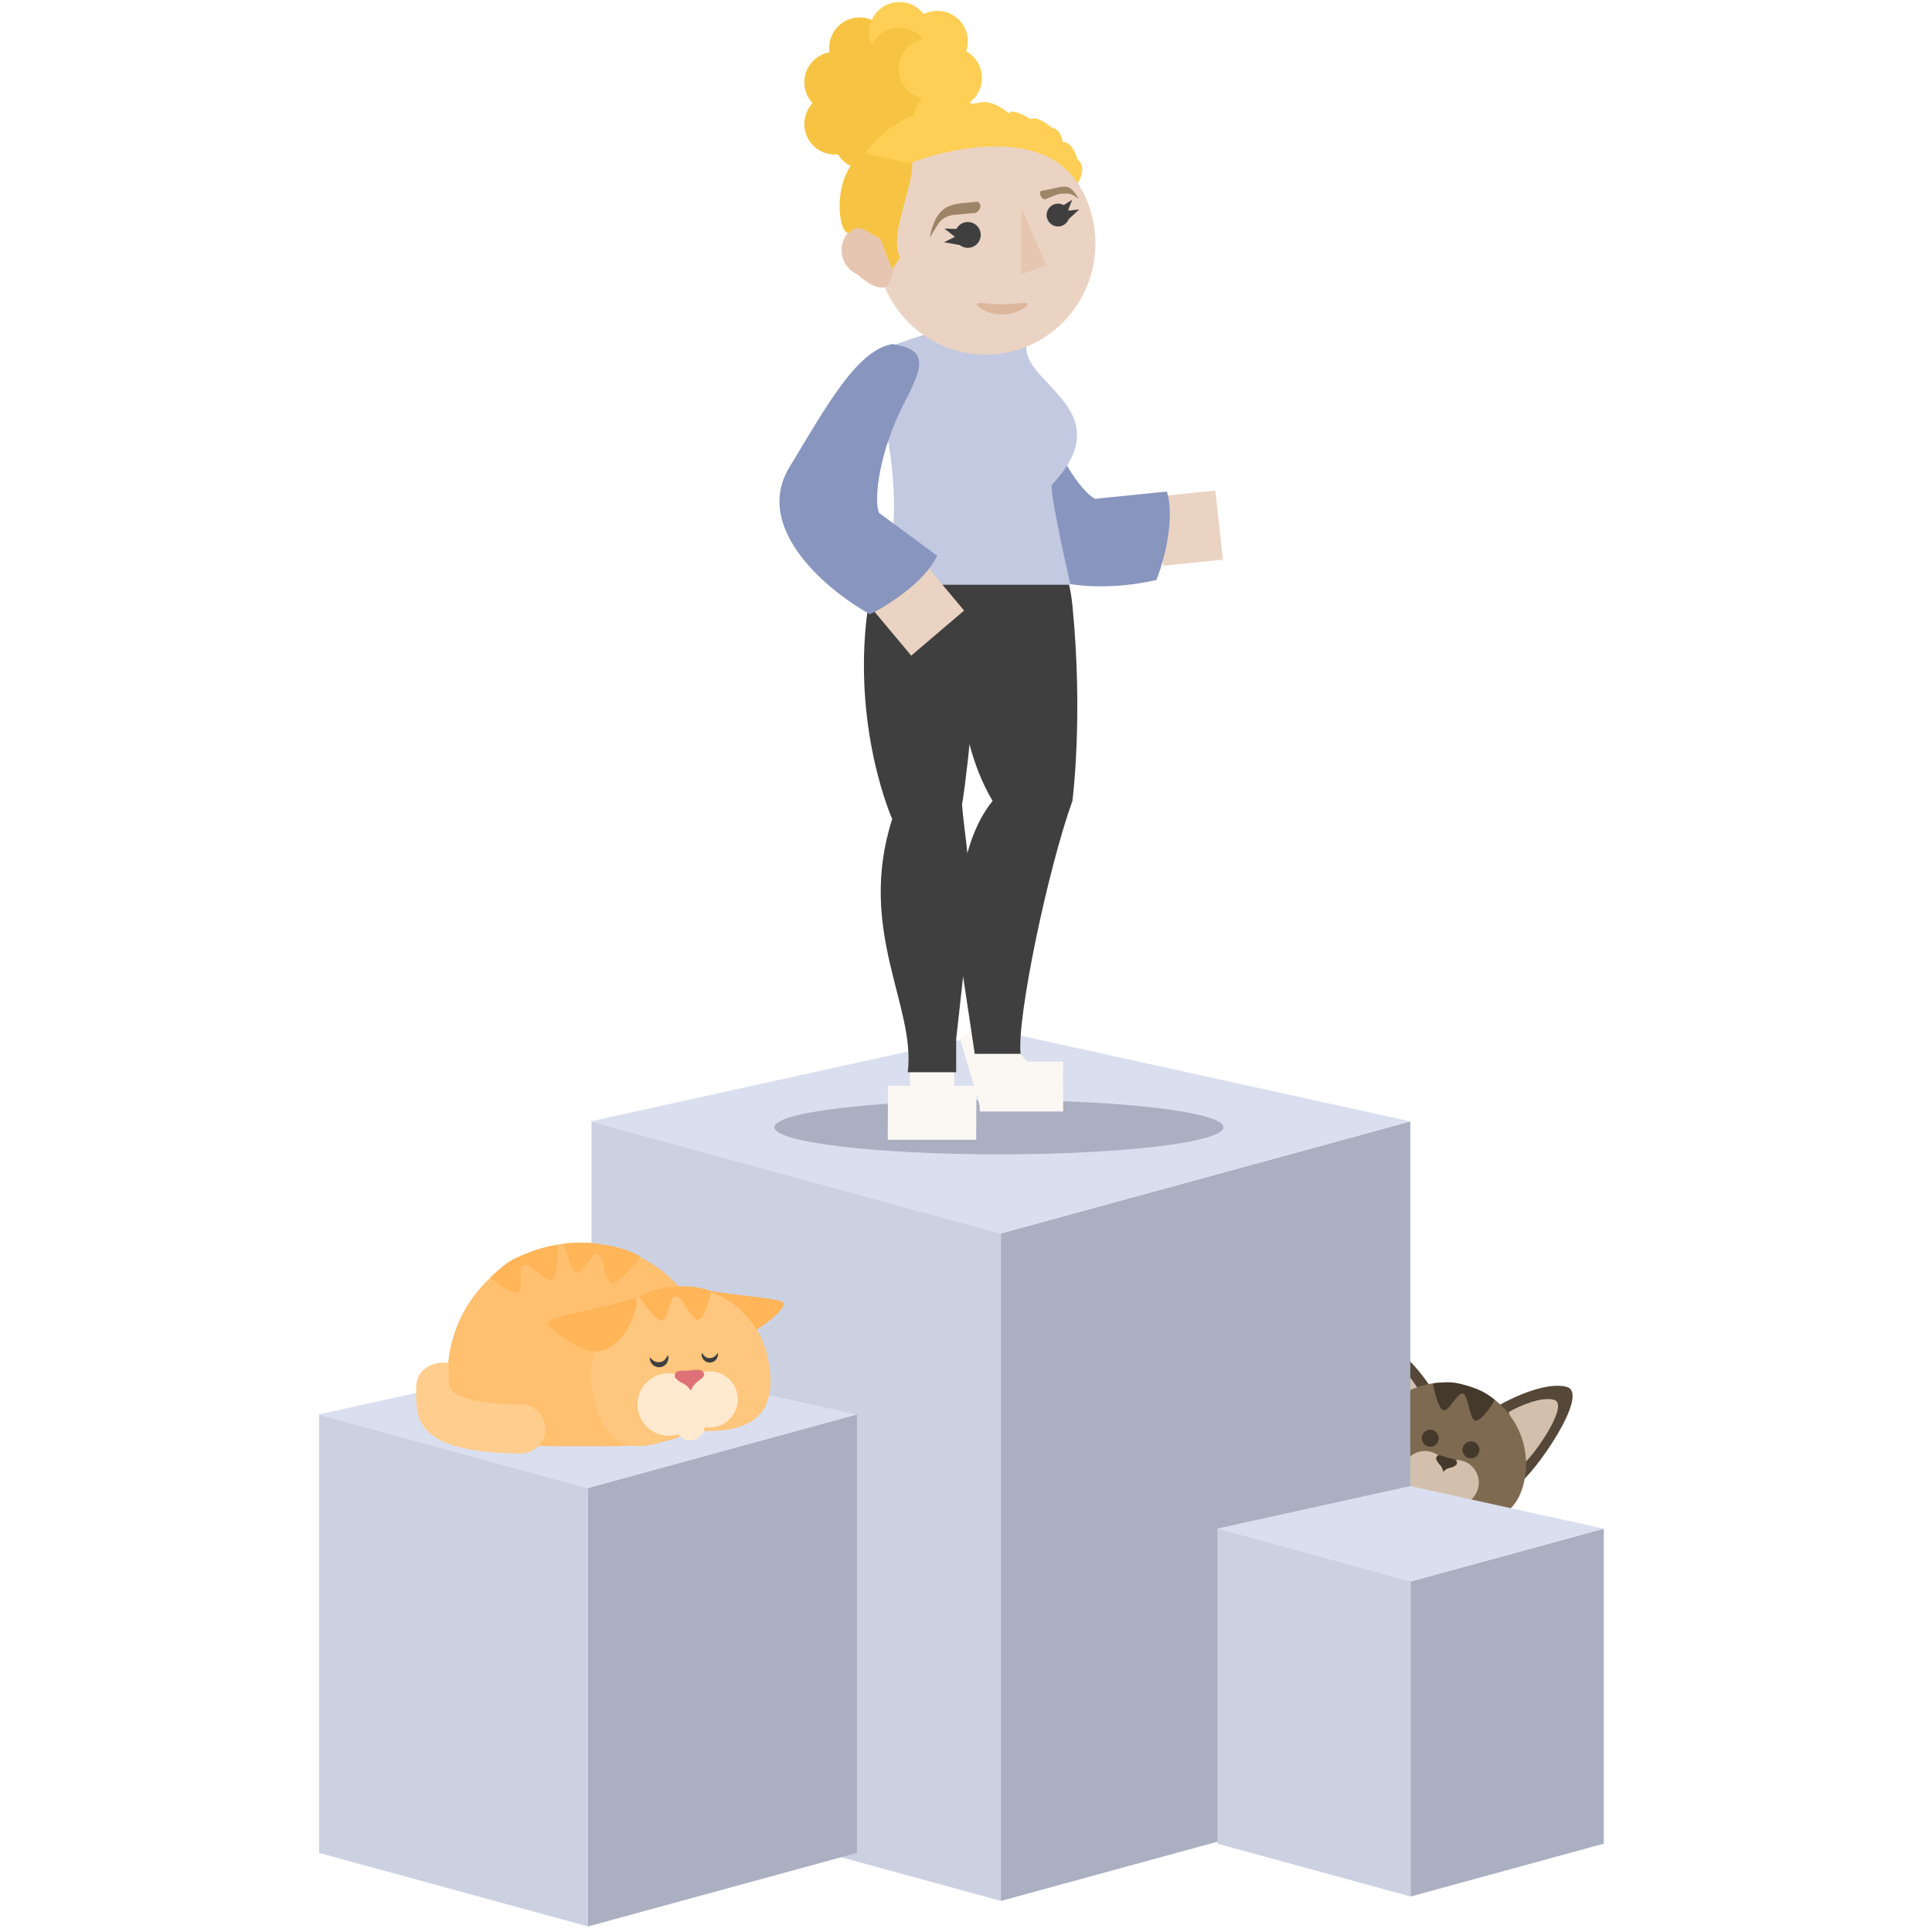
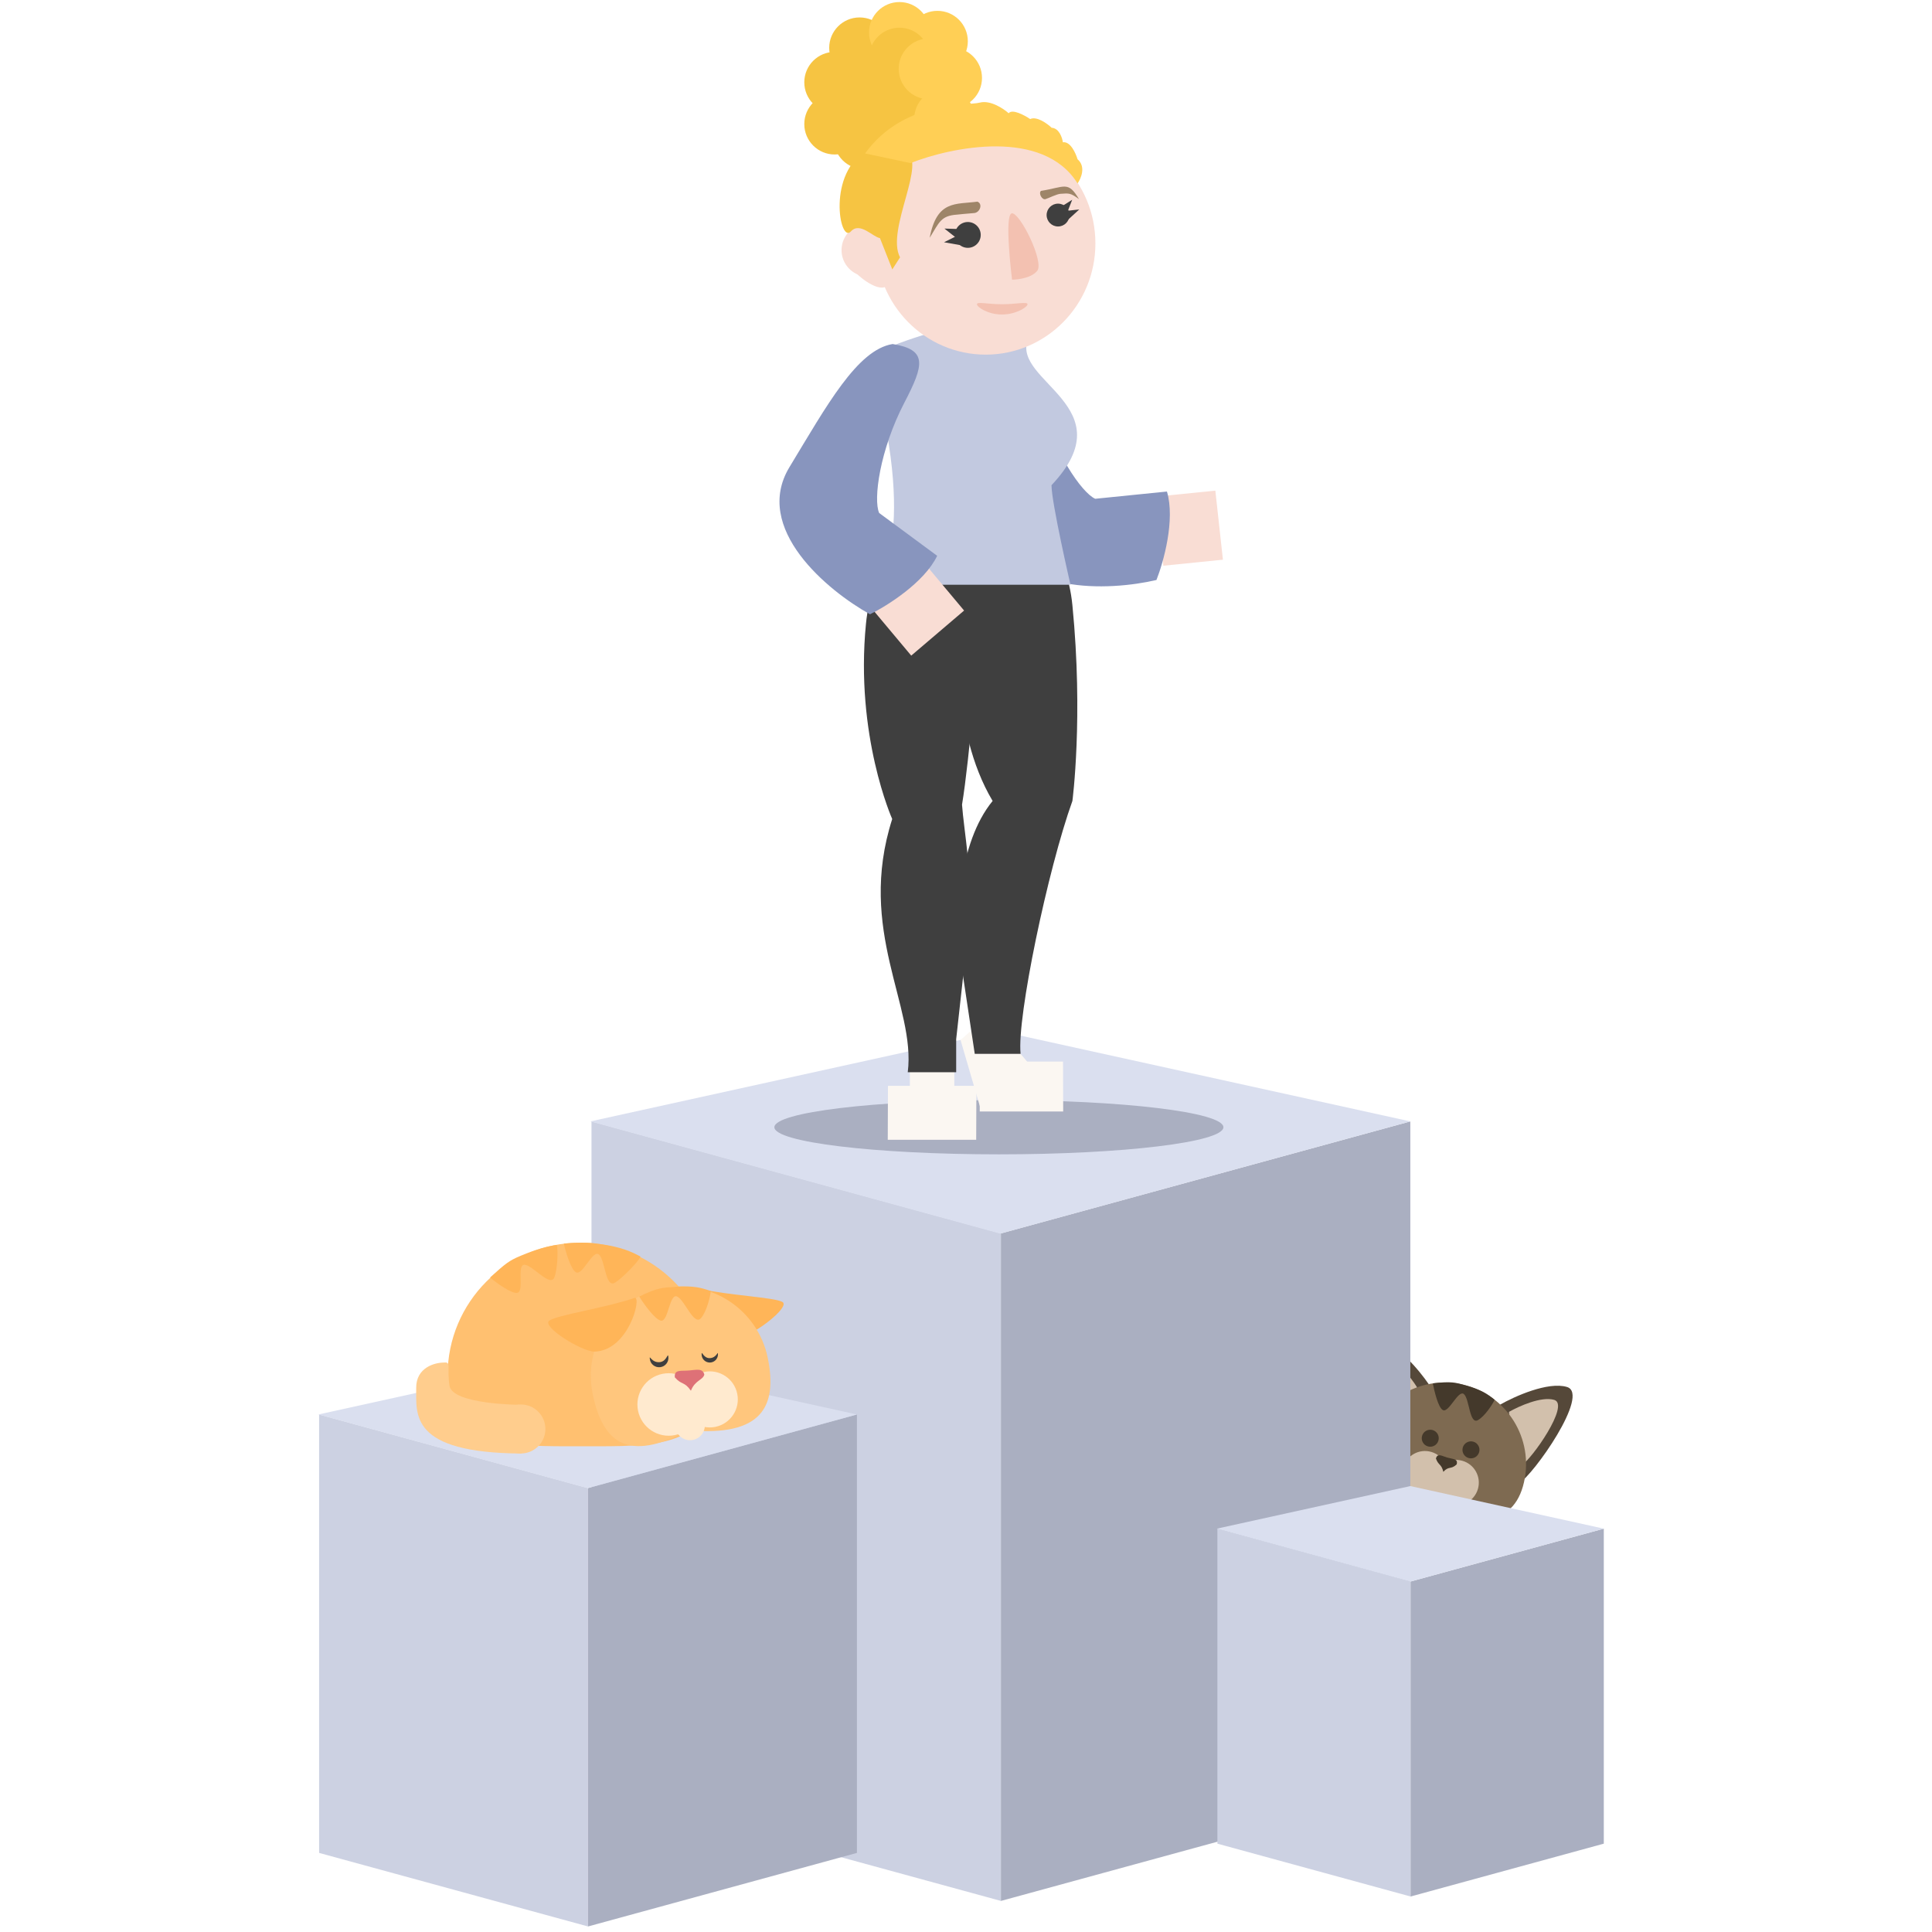
<svg xmlns="http://www.w3.org/2000/svg" width="505" height="505" viewBox="0 0 505 505" fill="none">
  <path d="M409.592 362.539C404.656 361.046 395.856 365.009 392.073 367.177C392.557 374.659 394.242 389.225 397.117 387.64C400.711 385.658 415.763 364.405 409.592 362.539Z" fill="#554839" />
  <path d="M406.263 365.915C402.926 364.906 396.979 367.584 394.422 369.05C394.748 374.106 395.888 383.952 397.831 382.88C400.26 381.541 410.433 367.176 406.263 365.915Z" fill="#D2C0AC" />
  <path d="M359.751 349.975C364.842 350.797 371.014 358.216 373.463 361.824C369.749 368.336 361.848 380.689 359.959 378.004C357.598 374.647 353.387 348.947 359.751 349.975Z" fill="#554839" />
  <path d="M361.45 354.262C364.867 354.95 368.842 360.122 370.403 362.622C367.725 366.924 362.067 375.062 360.861 373.199C359.354 370.87 357.179 353.403 361.45 354.262Z" fill="#D2C0AC" />
  <path d="M398.07 388.528C394.841 399.837 383.405 398.549 373.387 395.112C364.208 392.49 353.886 388.142 357.115 376.832C360.345 365.523 372.131 358.973 383.44 362.202C394.75 365.432 401.3 377.218 398.07 388.528Z" fill="#7E6A51" />
  <circle cx="373.849" cy="375.933" r="2.223" transform="rotate(15.9376 373.849 375.933)" fill="#44392B" />
  <circle cx="384.492" cy="378.972" r="2.223" transform="rotate(15.9376 384.492 378.972)" fill="#44392B" />
  <circle cx="374.904" cy="392.09" r="3.532" transform="rotate(15.9376 374.904 392.09)" fill="#D2C0AC" />
  <circle cx="372.467" cy="385.217" r="5.94" transform="rotate(15.9376 372.467 385.217)" fill="#D2C0AC" />
  <circle cx="380.604" cy="387.54" r="5.94" transform="rotate(15.9376 380.604 387.54)" fill="#D2C0AC" />
  <path d="M380.75 382.78C379.219 384.206 378.708 383.116 377.267 384.716C376.737 382.553 376.021 383.14 375.331 381.233C375.759 379.737 376.832 380.57 378.329 380.997C379.825 381.425 381.177 381.284 380.75 382.78Z" fill="#44392B" />
  <path d="M377.189 368.593C375.931 368.025 374.903 363.531 374.516 361.594C379.29 361.024 380.383 361.336 383.305 362.17C387.312 363.315 388.861 364.419 390.673 365.873C390.188 367.022 388.1 370.206 386.313 371.199C384.079 372.44 384.119 365.717 382.664 364.414C381.209 363.111 378.762 369.303 377.189 368.593Z" fill="#44392B" />
  <path d="M154.607 467.606L261.624 496.877V322.393L154.607 293.122V467.606Z" fill="#CCD1E2" />
  <path d="M368.641 467.606L261.624 496.877V322.393L368.641 293.122V467.606Z" fill="#AAAFC1" />
  <path d="M261.475 269.535L368.641 293.122L261.475 322.455L154.31 293.122L261.475 269.535Z" fill="#DADFEF" />
  <path d="M318.21 481.909L368.711 495.722V413.382L318.21 399.57V481.909Z" fill="#CCD1E2" />
  <path d="M419.212 481.909L368.711 495.722V413.382L419.212 399.57V481.909Z" fill="#AAAFC1" />
  <path d="M368.64 388.439L419.212 399.57L368.64 413.412L318.069 399.57L368.64 388.439Z" fill="#DADFEF" />
  <path d="M83.415 484.327L153.703 503.552V388.953L83.415 369.728V484.327Z" fill="#CCD1E2" />
  <path d="M223.989 484.327L153.702 503.552V388.953L223.989 369.728V484.327Z" fill="#AAAFC1" />
  <path d="M153.605 354.236L223.989 369.728L153.605 388.993L83.22 369.728L153.605 354.236Z" fill="#DADFEF" />
  <ellipse cx="261.098" cy="294.645" rx="58.686" ry="7.085" fill="#AAAFC1" />
  <path d="M258.324 265.417L273.981 284.036L256.503 290.443L251.071 271.842L258.324 265.417Z" fill="#FBF7F2" />
  <path d="M256.055 277.475H277.864L277.904 290.535H256.095L256.055 277.475Z" fill="#FBF7F2" />
  <path d="M249.441 278.484L249.441 294.722L237.825 294.678L237.825 278.439L249.441 278.484Z" fill="#FBF7F2" />
  <path d="M226.125 21.512C226.125 25.903 222.567 29.463 218.178 29.463C213.79 29.463 210.232 25.903 210.232 21.512C210.232 17.122 213.79 13.562 218.178 13.562C222.567 13.562 226.125 17.122 226.125 21.512Z" fill="#F6C442" />
  <path d="M232.634 12.508C232.634 16.899 229.077 20.459 224.688 20.459C220.299 20.459 216.742 16.899 216.742 12.508C216.742 8.117 220.299 4.558 224.688 4.558C229.077 4.558 232.634 8.117 232.634 12.508Z" fill="#F6C442" />
  <path d="M226.125 32.432C226.125 36.823 222.567 40.383 218.178 40.383C213.79 40.383 210.232 36.823 210.232 32.432C210.232 28.041 213.79 24.482 218.178 24.482C222.567 24.482 226.125 28.041 226.125 32.432Z" fill="#F6C442" />
  <path d="M235.89 26.685C235.89 31.076 232.332 34.635 227.943 34.635C223.555 34.635 219.997 31.076 219.997 26.685C219.997 22.294 223.555 18.735 227.943 18.735C232.332 18.735 235.89 22.294 235.89 26.685Z" fill="#F6C442" />
  <path d="M233.811 36.264C233.811 40.654 230.253 44.214 225.864 44.214C221.476 44.214 217.918 40.654 217.918 36.264C217.918 31.873 221.476 28.313 225.864 28.313C230.253 28.313 233.811 31.873 233.811 36.264Z" fill="#F6C442" />
  <path d="M243.048 8.485C243.048 12.876 239.49 16.436 235.102 16.436C230.713 16.436 227.155 12.876 227.155 8.485C227.155 4.094 230.713 0.535 235.102 0.535C239.49 0.535 243.048 4.094 243.048 8.485Z" fill="#FFCF55" />
  <path d="M252.978 10.784C252.978 15.175 249.42 18.735 245.031 18.735C240.643 18.735 237.085 15.175 237.085 10.784C237.085 6.393 240.643 2.834 245.031 2.834C249.42 2.834 252.978 6.393 252.978 10.784Z" fill="#FFCF55" />
  <path d="M256.681 20.363C256.681 24.754 253.123 28.313 248.734 28.313C244.346 28.313 240.788 24.754 240.788 20.363C240.788 15.972 244.346 12.412 248.734 12.412C253.123 12.412 256.681 15.972 256.681 20.363Z" fill="#FFCF55" />
  <path d="M246.907 26.685C246.907 31.076 243.349 34.635 238.96 34.635C234.572 34.635 231.014 31.076 231.014 26.685C231.014 22.294 234.572 18.735 238.96 18.735C243.349 18.735 246.907 22.294 246.907 26.685Z" fill="#F6C442" />
  <path d="M243.048 37.676C243.048 42.067 239.49 45.627 235.102 45.627C230.713 45.627 227.155 42.067 227.155 37.676C227.155 33.285 230.713 29.726 235.102 29.726C239.49 29.726 243.048 33.285 243.048 37.676Z" fill="#F6C442" />
  <path d="M243.048 15.19C243.048 19.581 239.49 23.141 235.102 23.141C230.713 23.141 227.155 19.581 227.155 15.19C227.155 10.8 230.713 7.24 235.102 7.24C239.49 7.24 243.048 10.8 243.048 15.19Z" fill="#F6C442" />
  <path d="M254.853 31.091C254.853 35.482 251.295 39.042 246.906 39.042C242.518 39.042 238.96 35.482 238.96 31.091C238.96 26.7 242.518 23.141 246.906 23.141C251.295 23.141 254.853 26.7 254.853 31.091Z" fill="#FFCF55" />
  <path d="M250.801 17.993C250.801 22.384 247.244 25.944 242.855 25.944C238.466 25.944 234.909 22.384 234.909 17.993C234.909 13.602 238.466 10.043 242.855 10.043C247.244 10.043 250.801 13.602 250.801 17.993Z" fill="#FFCF55" />
  <path d="M280.313 158.214C277.348 128.153 250.168 142.288 239.502 146.553L250.874 163.92C250.874 163.92 248.086 190.264 259.459 209.357C250.35 220.488 249.855 240.273 250.874 249.469L254.788 275.455L266.769 275.455C265.763 266.014 273.889 227.208 280.313 209.357C280.313 209.357 283.202 187.505 280.313 158.214Z" fill="#3F3F3F" />
  <path d="M226.354 163.032C229.318 132.971 256.499 147.107 267.164 151.372L255.793 168.738C255.793 168.738 253.431 198.575 251.459 210.329C251.883 216.522 254.45 230.855 253.431 240.052L249.933 271.627L249.933 280.274L237.274 280.274C239.465 262.98 223.879 243.255 233.213 214.08C233.213 214.08 223.465 192.323 226.354 163.032Z" fill="#3F3F3F" />
-   <path d="M319.657 146.297L304.081 147.873L302.1 129.819L317.675 128.244L319.657 146.297Z" fill="#EAD3C3" />
+   <path d="M319.657 146.297L304.081 147.873L302.1 129.819L317.675 128.244L319.657 146.297Z" fill="#F9DDD4" />
  <path d="M260.857 137.226C257.295 118.795 253.383 102.637 259.245 95.284C267.02 90.24 268.974 93.765 271.792 104.535C275.345 118.114 282.772 128.837 286.278 130.374L305.025 128.481C307.233 135.856 304.117 146.969 302.283 151.603C289.959 154.491 264.419 155.658 260.857 137.226Z" fill="#8895BE" />
  <path d="M229.054 152.848C229.054 152.848 240.692 140.107 227.089 93.249C238.101 87.041 272.833 77.714 268.659 88.768C264.485 99.822 294.345 106.213 274.851 126.823C274.851 131.434 279.811 152.848 279.811 152.848H229.054Z" fill="#C2C9E0" />
-   <path d="M228.967 63.631C228.967 79.684 241.807 92.698 257.645 92.698C273.484 92.698 286.323 79.684 286.323 63.631C286.323 47.578 273.484 34.564 257.645 34.564C241.807 34.564 228.967 47.578 228.967 63.631Z" fill="#EAD3C3" />
-   <path d="M238.186 171.371L228.558 159.871L242.374 148.089L252.002 159.59L238.186 171.371Z" fill="#EAD3C3" />
+   <path d="M228.967 63.631C228.967 79.684 241.807 92.698 257.645 92.698C273.484 92.698 286.323 79.684 286.323 63.631C286.323 47.578 273.484 34.564 257.645 34.564C241.807 34.564 228.967 47.578 228.967 63.631Z" fill="#F9DDD4" />
+   <path d="M238.186 171.371L228.558 159.871L242.374 148.089L252.002 159.59L238.186 171.371Z" fill="#F9DDD4" />
  <path d="M206.367 122.081C216.099 106.032 224.047 91.431 233.325 89.922C242.472 91.409 241.554 95.334 236.413 105.207C229.93 117.656 228.235 130.591 229.801 134.086L244.963 145.279C241.648 152.227 231.88 158.367 227.41 160.569C216.34 154.427 196.634 138.131 206.367 122.081Z" fill="#8895BE" />
  <path d="M246.86 59.745L251.157 59.882L250.232 62.411L246.86 59.745Z" fill="#3F3F3F" />
  <path d="M280.258 52.221L276.806 54.389L278.772 56.016L280.258 52.221Z" fill="#3F3F3F" />
  <path d="M246.757 63.322L250.605 61.406L250.991 64.071L246.757 63.322Z" fill="#3F3F3F" />
  <path d="M282.1 54.755L278.048 55.178L279.093 57.506L282.1 54.755Z" fill="#3F3F3F" />
-   <path d="M267.001 54.389L273.572 69.367L267.001 71.672L267.001 54.389Z" fill="#E6C6B0" />
-   <path d="M233.736 64.91C234.023 68.71 231.177 72.01 227.38 72.283C223.583 72.555 220.272 69.695 219.985 65.896C219.697 62.097 222.543 58.796 226.34 58.524C230.137 58.252 233.448 61.111 233.736 64.91Z" fill="#E6C6B0" />
-   <path d="M233.221 64.948C233.941 67.557 233.673 74.403 231.067 75.111C228.462 75.819 222.616 71.211 221.896 68.603C221.177 65.994 225.857 66.372 228.463 65.664C231.068 64.956 232.502 62.339 233.221 64.948Z" fill="#E6C6B0" />
+   <path d="M233.736 64.91C234.023 68.71 231.177 72.01 227.38 72.283C223.583 72.555 220.272 69.695 219.985 65.896C219.697 62.097 222.543 58.796 226.34 58.524C230.137 58.252 233.448 61.111 233.736 64.91Z" fill="#F9DDD4" />
+   <path d="M233.221 64.948C233.941 67.557 233.673 74.403 231.067 75.111C228.462 75.819 222.616 71.211 221.896 68.603C221.177 65.994 225.857 66.372 228.463 65.664C231.068 64.956 232.502 62.339 233.221 64.948Z" fill="#F9DDD4" />
  <path d="M235.259 67.267C231.412 60.055 242.775 41.837 236.58 39.532L226.834 39.203C216.096 44.964 219.422 63.799 222.396 60.507C224.775 57.873 228.134 61.958 230.007 62.233L233.237 70.42L235.259 67.267Z" fill="#F6C442" />
  <path d="M254.582 55.695C252.922 55.8 250.36 56.086 250.208 56.096C245.903 56.379 245.548 58.068 243.006 62.16C244.884 52.273 249.766 53.468 255.483 52.71C256.962 53.273 256.164 55.596 254.582 55.695Z" fill="#9E8568" />
  <path d="M273.289 52.048C274.24 51.738 276.24 50.715 277.204 50.659C279.334 50.536 279.705 50.323 282.034 52.048C279.134 47.176 278.355 48.916 272.097 49.893C271.395 50.537 272.381 52.343 273.289 52.048Z" fill="#9E8568" />
  <path d="M281.654 47.947C272.667 33.474 248.803 38.374 237.995 42.633L226.123 40.103C236.208 26.186 252.676 27.704 256.122 26.819C258.88 26.11 262.292 28.379 263.654 29.602C264.573 28.388 267.782 30.108 269.271 31.12C271.007 30.311 273.739 32.301 274.888 33.398C276.828 33.499 277.654 35.97 277.824 37.193C279.764 36.889 281.186 40.018 281.654 41.621C283.901 43.544 282.59 46.639 281.654 47.947Z" fill="#FFCF55" />
  <path d="M256.351 61.406C256.351 63.27 254.841 64.781 252.978 64.781C251.115 64.781 249.605 63.27 249.605 61.406C249.605 59.542 251.115 58.031 252.978 58.031C254.841 58.031 256.351 59.542 256.351 61.406Z" fill="#3F3F3F" />
  <path d="M279.539 56.213C279.539 57.862 278.203 59.198 276.555 59.198C274.908 59.198 273.572 57.862 273.572 56.213C273.572 54.565 274.908 53.229 276.555 53.229C278.203 53.229 279.539 54.565 279.539 56.213Z" fill="#3F3F3F" />
  <path d="M232.103 283.827H255.219L255.165 297.925H232.048L232.103 283.827Z" fill="#FBF7F2" />
-   <path d="M268.582 79.526C268.582 80.266 265.575 82.207 261.889 82.207C258.203 82.207 255.36 80.266 255.36 79.526C255.36 78.785 258.203 79.526 261.889 79.526C265.575 79.526 268.582 78.785 268.582 79.526Z" fill="#DDB79D" />
+   <path d="M268.582 79.526C268.582 80.266 265.575 82.207 261.889 82.207C258.203 82.207 255.36 80.266 255.36 79.526C255.36 78.785 258.203 79.526 261.889 79.526C265.575 79.526 268.582 78.785 268.582 79.526Z" fill="#F3C1B1" />
  <path d="M186.33 359.485C186.33 378.631 171.465 378.041 152.32 378.041C133.174 378.041 116.997 378.631 116.997 359.485C116.997 340.34 132.518 324.819 151.663 324.819C170.809 324.819 186.33 340.34 186.33 359.485Z" fill="#FFC070" />
  <path d="M204.512 340.311C202.343 339.088 190.581 338.635 182.633 336.823C180.968 336.934 185.576 349.796 194.056 349.162C197.254 348.834 206.681 341.534 204.512 340.311Z" fill="#FFB558" />
  <path d="M200.692 354.973C203.264 367.616 199.184 375.531 179.988 373.86C163.94 382.436 157.479 376.931 154.907 364.288C152.335 351.644 160.499 339.31 173.142 336.738C185.785 334.165 198.12 342.33 200.692 354.973Z" fill="#FFC67D" />
  <path d="M174.701 354.662C174.855 356 173.895 357.209 172.557 357.363C171.219 357.517 170.009 356.557 169.855 355.219C169.701 353.881 170.252 356.299 172.503 356.04C174.389 355.823 174.547 353.323 174.701 354.662Z" fill="#3F3F3F" />
  <path d="M183.393 354.016C183.392 355.195 184.347 356.152 185.527 356.153C186.707 356.154 187.663 355.198 187.664 354.019C187.665 352.839 187.426 354.998 185.442 354.997C183.779 354.995 183.393 352.836 183.393 354.016Z" fill="#3F3F3F" />
  <circle cx="180.367" cy="372.577" r="3.875" transform="rotate(-11.4995 180.367 372.577)" fill="#FFEACF" />
  <circle cx="174.78" cy="367.111" r="8.169" transform="rotate(-11.4995 174.78 367.111)" fill="#FFEACF" />
  <circle cx="185.527" cy="365.784" r="7.328" transform="rotate(-11.4995 185.527 365.784)" fill="#FFEACF" />
  <path d="M184.105 359.312C183.671 360.804 181.653 360.754 180.597 363.521C178.845 361.009 178.218 362.117 176.388 360.012C176.194 357.881 177.985 358.418 180.116 358.225C182.247 358.031 183.663 357.604 184.105 359.312Z" fill="#DE7177" />
  <path d="M172.832 345.209C171.324 345.083 168.198 340.742 167.088 338.881C171.814 336.541 173.473 336.535 176.8 336.326C181.363 336.04 183.369 336.614 185.776 337.453C185.696 338.819 184.704 342.876 183.221 344.558C181.366 346.661 178.943 339.694 176.96 338.881C174.978 338.067 174.719 345.367 172.832 345.209Z" fill="#FFB558" />
  <path d="M135.27 337.918C133.802 338.289 129.754 335.326 128.099 333.926C132.145 330.257 133.057 329.506 136.136 328.228C140.358 326.474 143.018 325.778 145.547 325.417C145.915 326.735 145.739 331.853 144.883 333.926C143.812 336.517 139.257 330.717 137.117 330.592C134.978 330.466 137.105 337.454 135.27 337.918Z" fill="#FFB558" />
  <path d="M150.625 332.596C149.236 331.993 147.842 327.174 147.388 325.054C152.832 324.623 154.491 324.827 157.765 325.318C162.287 325.995 165.199 327.2 167.421 328.459C166.908 329.728 162.618 334.193 160.673 335.31C158.242 336.707 158.18 329.332 156.564 327.926C154.947 326.519 152.36 333.35 150.625 332.596Z" fill="#FFB558" />
  <path d="M143.573 345.201C145.699 343.697 157.886 341.97 165.961 339.237C167.705 339.174 164.285 353.047 155.396 353.292C152.034 353.292 141.448 346.705 143.573 345.201Z" fill="#FFB558" />
  <path d="M117.493 362.202C116.762 357.3 118.059 355.93 116.011 356.154C113.734 356.154 108.727 357.395 108.787 362.822C108.862 369.605 106.916 379.78 136.341 379.931L135.81 367.197C135.81 367.197 118.223 367.103 117.493 362.202Z" fill="#FFCD8D" />
  <path d="M142.557 373.515C142.557 377.052 139.69 379.919 136.153 379.919C132.617 379.919 129.75 377.052 129.75 373.515C129.75 369.979 132.617 367.112 136.153 367.112C139.69 367.112 142.557 369.979 142.557 373.515Z" fill="#FFCD8D" />
+   <path d="M264.538 55.751C266.715 55.75 272.991 68.479 271.117 70.793C269.244 73.108 264.538 73.108 264.538 73.108C264.538 73.108 262.361 55.752 264.538 55.751Z" fill="#F3C1B1" />
</svg>
